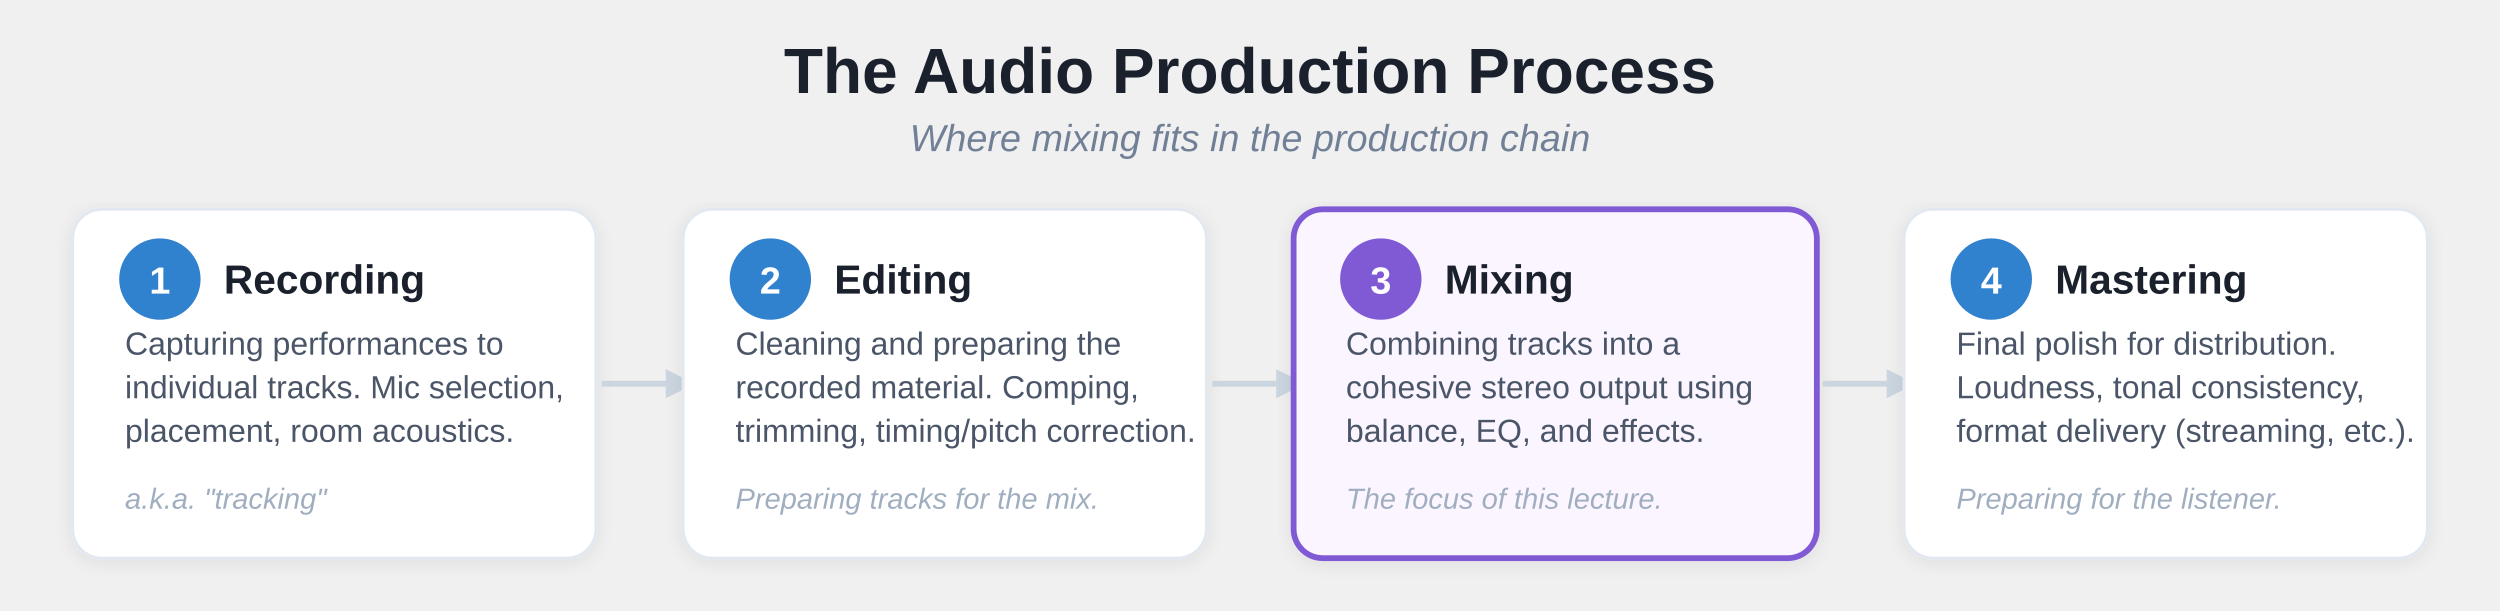
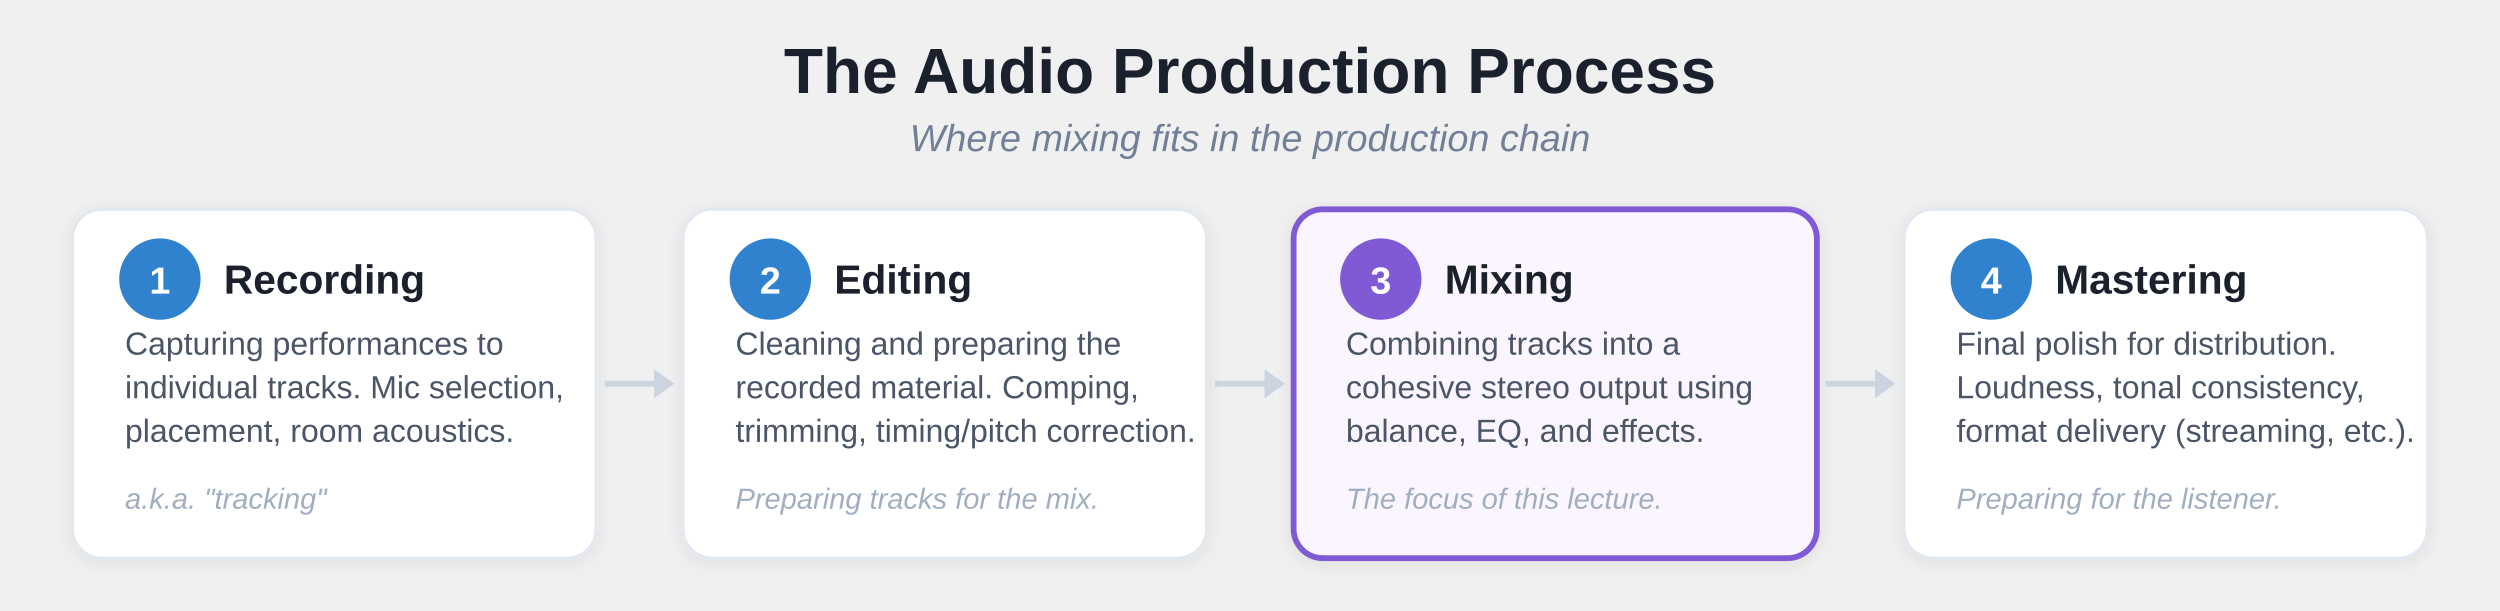
<svg xmlns="http://www.w3.org/2000/svg" viewBox="0 0 860 210" font-family="'Helvetica Neue', Arial, sans-serif">
  <defs>
    <filter id="shadow" x="-3%" y="-3%" width="106%" height="110%">
      <feDropShadow dx="0" dy="1" stdDeviation="3" flood-opacity="0.08" />
    </filter>
  </defs>
  <text x="430" y="32" text-anchor="middle" font-size="22" font-weight="700" fill="#1A202C">The Audio Production Process</text>
  <text x="430" y="52" text-anchor="middle" font-size="13" fill="#718096" font-style="italic">Where mixing fits in the production chain</text>
  <g filter="url(#shadow)">
    <rect x="25" y="72" width="180" height="120" rx="10" fill="#FFFFFF" stroke="#E2E8F0" stroke-width="1" />
  </g>
  <circle cx="55" cy="96" r="14" fill="#3182CE" />
  <text x="55" y="101" text-anchor="middle" font-size="13" font-weight="700" fill="#FFFFFF">1</text>
  <text x="77" y="101" font-size="14" font-weight="700" fill="#1A202C">Recording</text>
  <text x="43" y="122" font-size="11" fill="#4A5568">Capturing performances to</text>
  <text x="43" y="137" font-size="11" fill="#4A5568">individual tracks. Mic selection,</text>
  <text x="43" y="152" font-size="11" fill="#4A5568">placement, room acoustics.</text>
  <text x="43" y="175" font-size="10" fill="#A0AEC0" font-style="italic">a.k.a. "tracking"</text>
-   <line x1="207" y1="132" x2="233" y2="132" stroke="#CBD5E0" stroke-width="2" />
-   <polygon points="229,127 239,132 229,137" fill="#CBD5E0" />
+   <line x1="208" y1="132" x2="228" y2="132" stroke="#CBD5E0" stroke-width="2" />
+   <polygon points="225,127 232,132 225,137" fill="#CBD5E0" />
  <g filter="url(#shadow)">
    <rect x="235" y="72" width="180" height="120" rx="10" fill="#FFFFFF" stroke="#E2E8F0" stroke-width="1" />
  </g>
  <circle cx="265" cy="96" r="14" fill="#3182CE" />
  <text x="265" y="101" text-anchor="middle" font-size="13" font-weight="700" fill="#FFFFFF">2</text>
  <text x="287" y="101" font-size="14" font-weight="700" fill="#1A202C">Editing</text>
  <text x="253" y="122" font-size="11" fill="#4A5568">Cleaning and preparing the</text>
  <text x="253" y="137" font-size="11" fill="#4A5568">recorded material. Comping,</text>
  <text x="253" y="152" font-size="11" fill="#4A5568">trimming, timing/pitch correction.</text>
  <text x="253" y="175" font-size="10" fill="#A0AEC0" font-style="italic">Preparing tracks for the mix.</text>
-   <line x1="417" y1="132" x2="443" y2="132" stroke="#CBD5E0" stroke-width="2" />
-   <polygon points="439,127 449,132 439,137" fill="#CBD5E0" />
+   <line x1="418" y1="132" x2="438" y2="132" stroke="#CBD5E0" stroke-width="2" />
+   <polygon points="435,127 442,132 435,137" fill="#CBD5E0" />
  <g filter="url(#shadow)">
    <rect x="445" y="72" width="180" height="120" rx="10" fill="#FAF5FF" stroke="#805AD5" stroke-width="2" />
  </g>
  <circle cx="475" cy="96" r="14" fill="#805AD5" />
  <text x="475" y="101" text-anchor="middle" font-size="13" font-weight="700" fill="#FFFFFF">3</text>
  <text x="497" y="101" font-size="14" font-weight="700" fill="#1A202C">Mixing</text>
  <text x="463" y="122" font-size="11" fill="#4A5568">Combining tracks into a</text>
  <text x="463" y="137" font-size="11" fill="#4A5568">cohesive stereo output using</text>
  <text x="463" y="152" font-size="11" fill="#4A5568">balance, EQ, and effects.</text>
  <text x="463" y="175" font-size="10" fill="#A0AEC0" font-style="italic">The focus of this lecture.</text>
-   <line x1="627" y1="132" x2="653" y2="132" stroke="#CBD5E0" stroke-width="2" />
-   <polygon points="649,127 659,132 649,137" fill="#CBD5E0" />
+   <line x1="628" y1="132" x2="648" y2="132" stroke="#CBD5E0" stroke-width="2" />
+   <polygon points="645,127 652,132 645,137" fill="#CBD5E0" />
  <g filter="url(#shadow)">
    <rect x="655" y="72" width="180" height="120" rx="10" fill="#FFFFFF" stroke="#E2E8F0" stroke-width="1" />
  </g>
  <circle cx="685" cy="96" r="14" fill="#3182CE" />
  <text x="685" y="101" text-anchor="middle" font-size="13" font-weight="700" fill="#FFFFFF">4</text>
  <text x="707" y="101" font-size="14" font-weight="700" fill="#1A202C">Mastering</text>
  <text x="673" y="122" font-size="11" fill="#4A5568">Final polish for distribution.</text>
  <text x="673" y="137" font-size="11" fill="#4A5568">Loudness, tonal consistency,</text>
  <text x="673" y="152" font-size="11" fill="#4A5568">format delivery (streaming, etc.).</text>
  <text x="673" y="175" font-size="10" fill="#A0AEC0" font-style="italic">Preparing for the listener.</text>
</svg>
